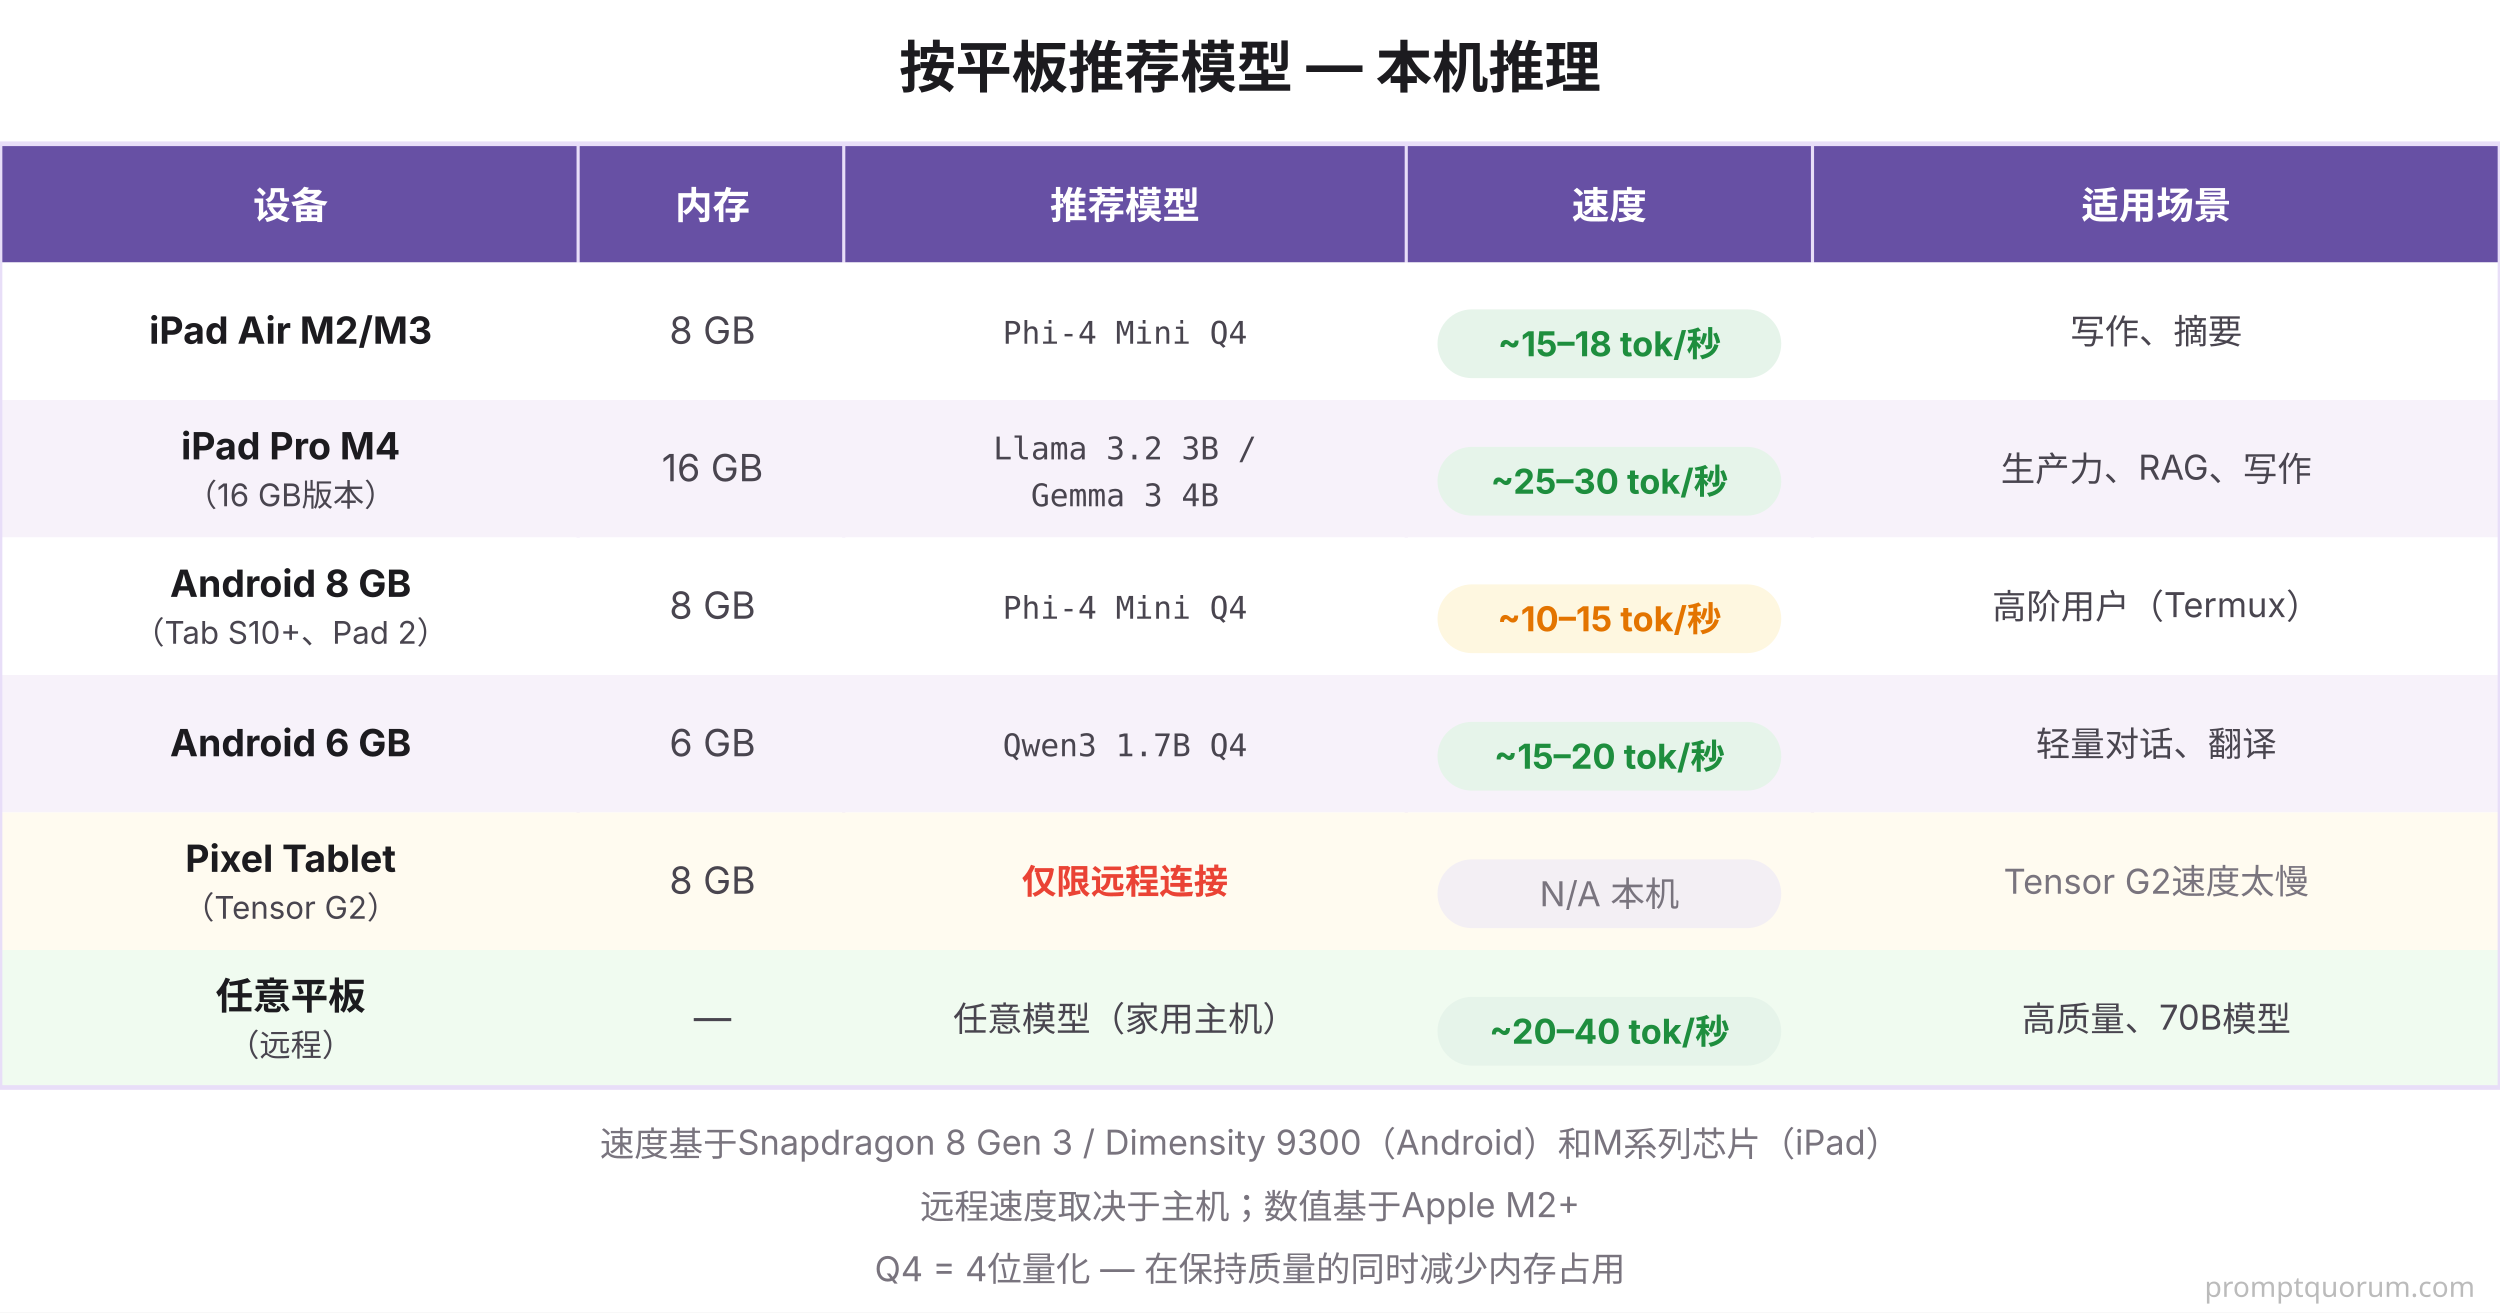
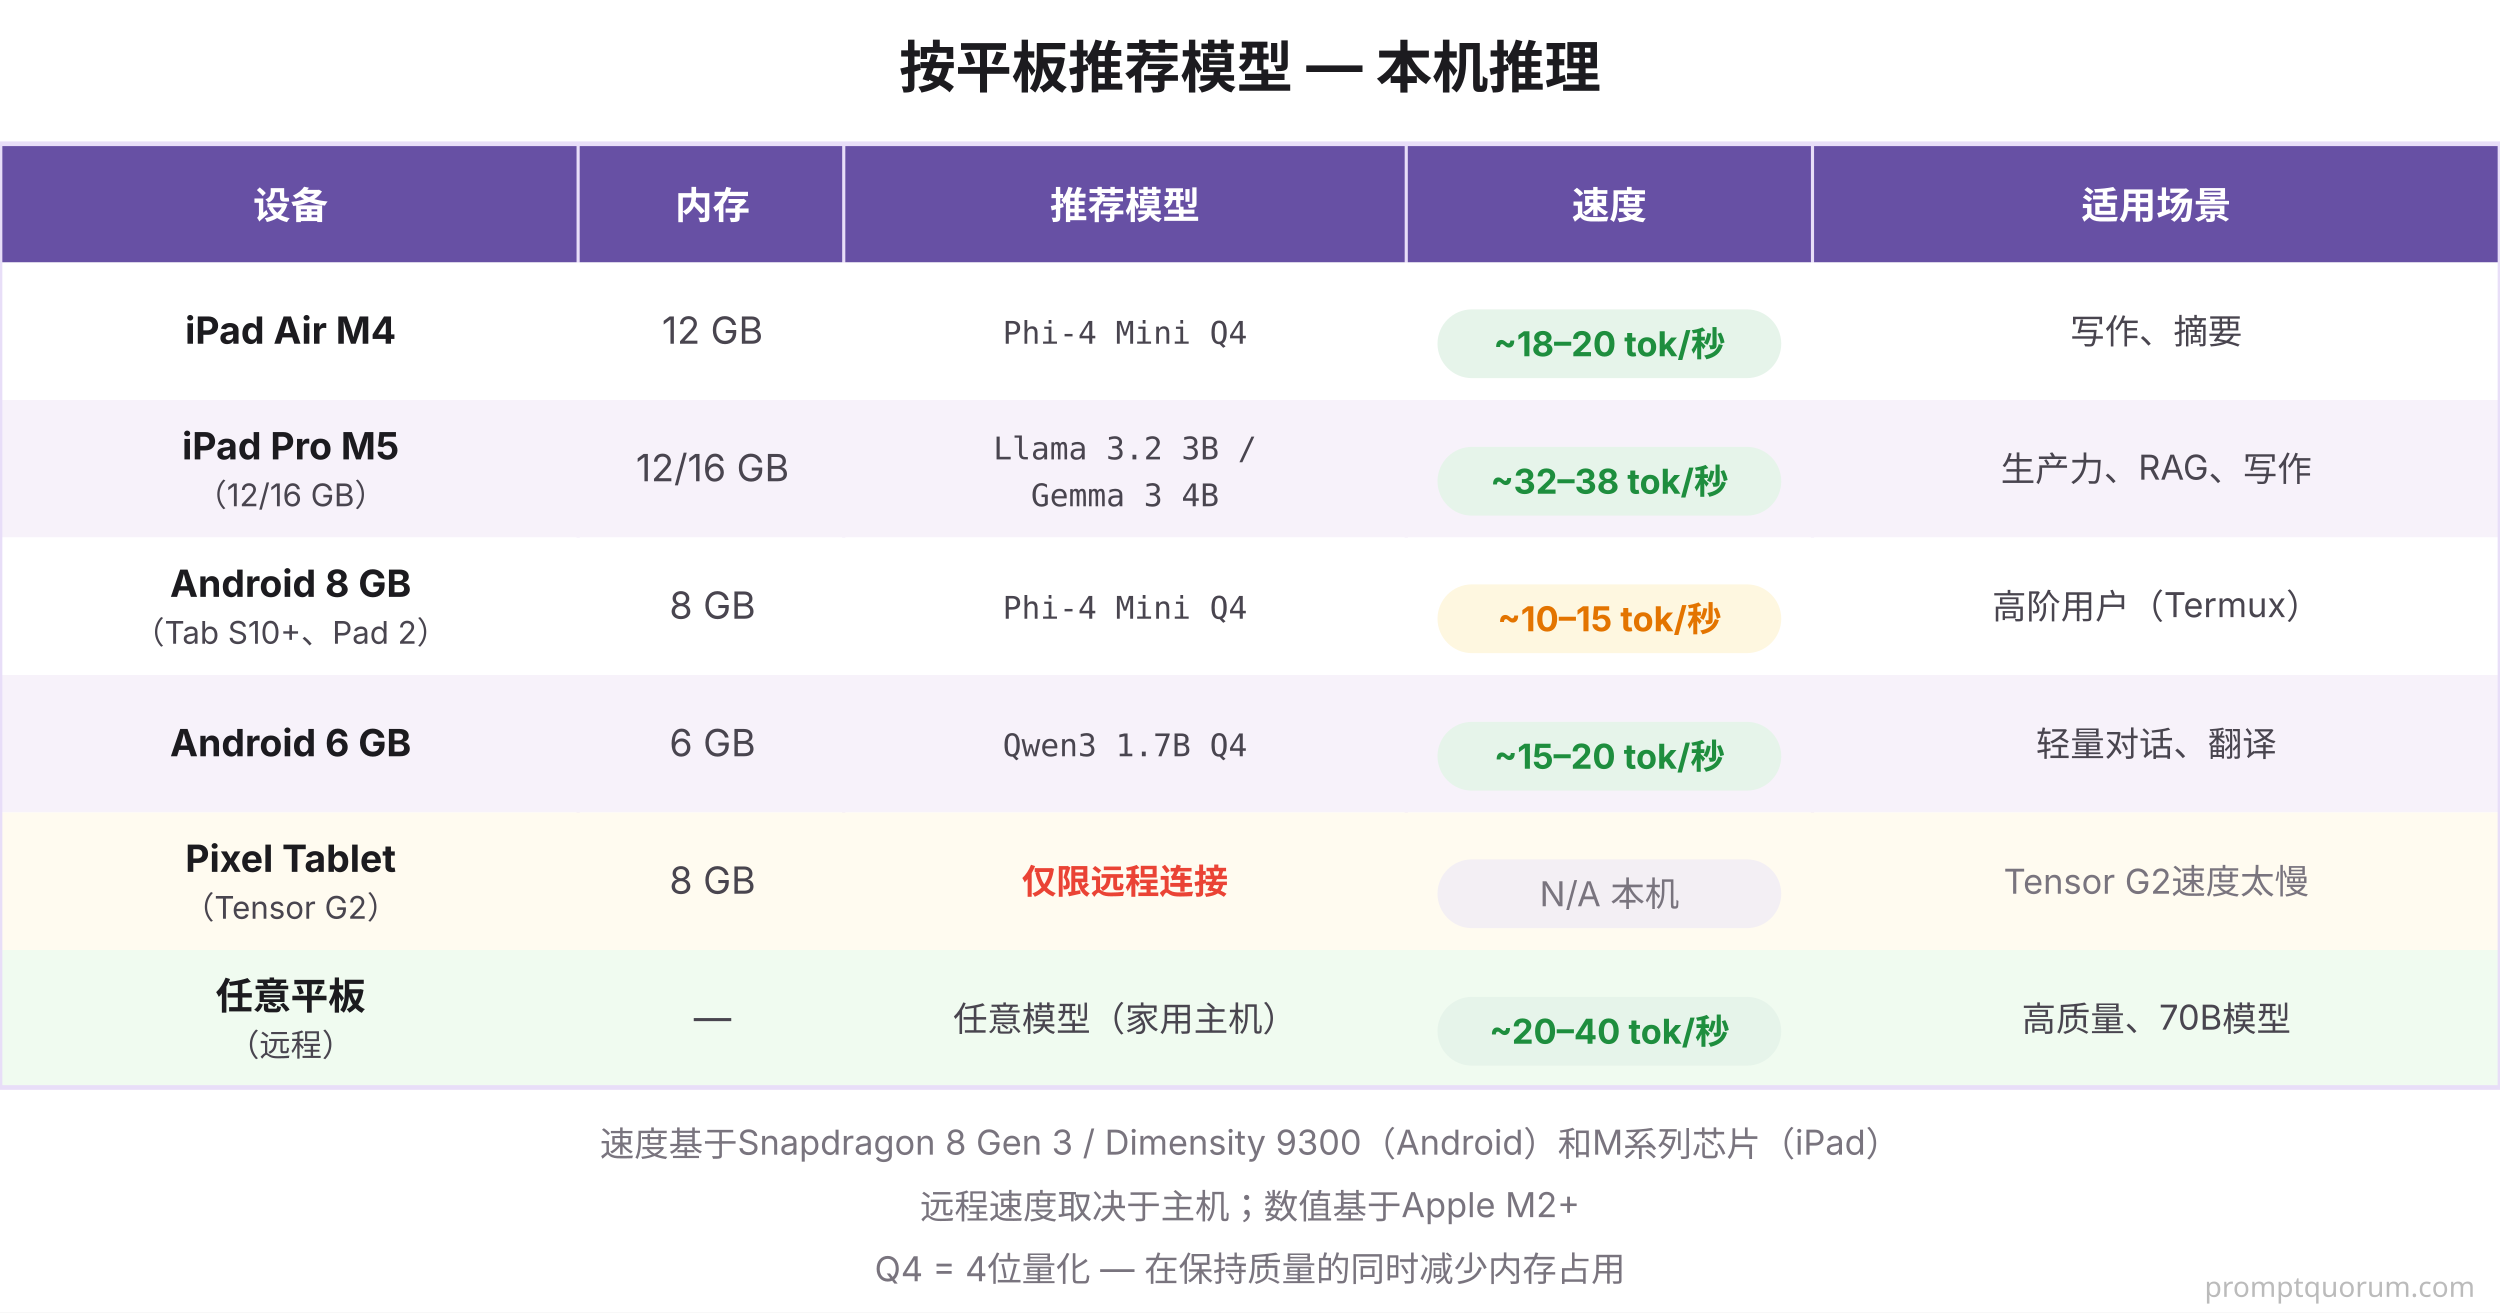
<svg xmlns="http://www.w3.org/2000/svg" viewBox="0 0 800 420" font-family="system-ui, -apple-system, sans-serif">
  <rect width="800" height="420" fill="#FFFFFF" />
  <text x="400" y="28" font-size="18" font-weight="700" fill="#1C1B1F" text-anchor="middle">按平板推荐模型 — 本机推理</text>
  <rect x="0" y="46" width="800" height="38" fill="#6750A4" />
  <text x="93" y="70" font-size="12" font-weight="700" fill="#FFFFFF" text-anchor="middle">设备</text>
  <text x="228" y="70" font-size="12" font-weight="700" fill="#FFFFFF" text-anchor="middle">内存</text>
  <text x="360" y="70" font-size="12" font-weight="700" fill="#FFFFFF" text-anchor="middle">推荐模型</text>
  <text x="515" y="70" font-size="12" font-weight="700" fill="#FFFFFF" text-anchor="middle">速度</text>
  <text x="690" y="70" font-size="12" font-weight="700" fill="#FFFFFF" text-anchor="middle">适用场景</text>
  <line x1="185" y1="46" x2="185" y2="348" stroke="#E8DEF8" stroke-width="1" />
  <line x1="270" y1="46" x2="270" y2="348" stroke="#E8DEF8" stroke-width="1" />
  <line x1="450" y1="46" x2="450" y2="348" stroke="#E8DEF8" stroke-width="1" />
  <line x1="580" y1="46" x2="580" y2="348" stroke="#E8DEF8" stroke-width="1" />
  <rect x="0" y="84" width="800" height="44" fill="#FFFFFF" />
-   <text x="93" y="110" font-size="12" font-weight="700" fill="#1C1B1F" text-anchor="middle">iPad Air M2/M3</text>
-   <text x="228" y="110" font-size="12" fill="#49454F" text-anchor="middle">8 GB</text>
+   <text x="93" y="110" font-size="12" font-weight="700" fill="#1C1B1F" text-anchor="middle">iPad Air M4</text>
+   <text x="228" y="110" font-size="12" fill="#49454F" text-anchor="middle">12 GB</text>
  <text x="360" y="110" font-family="'SF Mono', Monaco, monospace" font-size="10" fill="#49454F" text-anchor="middle">Phi-4 Mini Q4</text>
  <rect x="460" y="99" width="110" height="22" rx="11" fill="#E6F4EA" />
-   <text x="515" y="114" font-size="11" font-weight="700" fill="#1E8E3E" text-anchor="middle">~15–18 tok/秒</text>
+   <text x="515" y="114" font-size="11" font-weight="700" fill="#1E8E3E" text-anchor="middle">~18–20 tok/秒</text>
  <text x="690" y="110" font-size="11" fill="#49454F" text-anchor="middle">写作、摘要</text>
  <rect x="0" y="128" width="800" height="44" fill="#F7F2FA" />
-   <text x="93" y="147" font-size="12" font-weight="700" fill="#1C1B1F" text-anchor="middle">iPad Pro M4</text>
-   <text x="93" y="162" font-size="10" fill="#49454F" text-anchor="middle">（16 GB版本）</text>
-   <text x="228" y="154" font-size="12" fill="#49454F" text-anchor="middle">16 GB</text>
+   <text x="93" y="147" font-size="12" font-weight="700" fill="#1C1B1F" text-anchor="middle">iPad Pro M5</text>
+   <text x="93" y="162" font-size="10" fill="#49454F" text-anchor="middle">（12/16 GB）</text>
+   <text x="228" y="154" font-size="12" fill="#49454F" text-anchor="middle">12/16 GB</text>
  <text x="360" y="147" font-family="'SF Mono', Monaco, monospace" font-size="10" fill="#49454F" text-anchor="middle">Llama 3.2 3B /</text>
  <text x="360" y="162" font-family="'SF Mono', Monaco, monospace" font-size="10" fill="#49454F" text-anchor="middle">Gemma 3 4B</text>
  <rect x="460" y="143" width="110" height="22" rx="11" fill="#E6F4EA" />
-   <text x="515" y="158" font-size="11" font-weight="700" fill="#1E8E3E" text-anchor="middle">~25–30 tok/秒</text>
+   <text x="515" y="158" font-size="11" font-weight="700" fill="#1E8E3E" text-anchor="middle">~32–38 tok/秒</text>
  <text x="690" y="154" font-size="11" fill="#49454F" text-anchor="middle">生产力、RAG、写作</text>
  <rect x="0" y="172" width="800" height="44" fill="#FFFFFF" />
  <text x="93" y="191" font-size="12" font-weight="700" fill="#1C1B1F" text-anchor="middle">Android 8 GB</text>
  <text x="93" y="206" font-size="10" fill="#49454F" text-anchor="middle">（Tab S10+、Pad 2）</text>
  <text x="228" y="198" font-size="12" fill="#49454F" text-anchor="middle">8 GB</text>
  <text x="360" y="198" font-family="'SF Mono', Monaco, monospace" font-size="10" fill="#49454F" text-anchor="middle">Phi-4 Mini Q4</text>
  <rect x="460" y="187" width="110" height="22" rx="11" fill="#FEF7E0" />
  <text x="515" y="202" font-size="11" font-weight="700" fill="#E37400" text-anchor="middle">~10–15 tok/秒</text>
  <text x="690" y="198" font-size="11" fill="#49454F" text-anchor="middle">高阶用户（Termux）</text>
  <rect x="0" y="216" width="800" height="44" fill="#F7F2FA" />
  <text x="93" y="242" font-size="12" font-weight="700" fill="#1C1B1F" text-anchor="middle">Android 6 GB</text>
  <text x="228" y="242" font-size="12" fill="#49454F" text-anchor="middle">6 GB</text>
  <text x="360" y="242" font-family="'SF Mono', Monaco, monospace" font-size="10" fill="#49454F" text-anchor="middle">Qwen3 1.7B Q4</text>
  <rect x="460" y="231" width="110" height="22" rx="11" fill="#E6F4EA" />
  <text x="515" y="246" font-size="11" font-weight="700" fill="#1E8E3E" text-anchor="middle">~15–20 tok/秒</text>
  <text x="690" y="242" font-size="11" fill="#49454F" text-anchor="middle">轻量对话、翻译</text>
  <rect x="0" y="260" width="800" height="44" fill="#FFFBF0" />
  <text x="93" y="279" font-size="12" font-weight="700" fill="#1C1B1F" text-anchor="middle">Pixel Tablet</text>
  <text x="93" y="294" font-size="10" fill="#49454F" text-anchor="middle">（Tensor G2）</text>
  <text x="228" y="286" font-size="12" fill="#49454F" text-anchor="middle">8 GB</text>
  <text x="360" y="286" font-size="11" font-weight="700" fill="#EA4335" text-anchor="middle">仅限远程连接</text>
  <rect x="460" y="275" width="110" height="22" rx="11" fill="#F3EFF4" />
  <text x="515" y="290" font-size="11" fill="#79747E" text-anchor="middle">N/A 本机</text>
  <text x="690" y="286" font-size="11" fill="#79747E" text-anchor="middle">Tensor G2速度太慢</text>
  <rect x="0" y="304" width="800" height="44" fill="#F0FBF0" />
  <text x="93" y="323" font-size="12" font-weight="700" fill="#1C1B1F" text-anchor="middle">任意平板</text>
  <text x="93" y="338" font-size="10" fill="#49454F" text-anchor="middle">（远程）</text>
  <text x="228" y="330" font-size="12" fill="#49454F" text-anchor="middle">—</text>
  <text x="360" y="330" font-size="11" fill="#49454F" text-anchor="middle">任意模型（家用主机）</text>
  <rect x="460" y="319" width="110" height="22" rx="11" fill="#E6F4EA" />
  <text x="515" y="334" font-size="11" font-weight="700" fill="#1E8E3E" text-anchor="middle">~20–40 tok/秒</text>
  <text x="690" y="330" font-size="11" fill="#49454F" text-anchor="middle">高质量、70B模型</text>
  <rect x="0" y="46" width="800" height="302" fill="none" stroke="#E8DEF8" stroke-width="1.5" />
  <text x="400" y="370" font-size="11" fill="#79747E" text-anchor="middle">速度基于Snapdragon 8 Gen 3 / Dimensity 9300（Android）和M系列芯片（iPad）</text>
  <text x="400" y="390" font-size="11" fill="#79747E" text-anchor="middle">远程速度取决于主机；数值基于Apple M2+</text>
  <text x="400" y="410" font-size="11" fill="#79747E" text-anchor="middle">Q4 = 4位量化 — 在保持质量的同时减少内存占用</text>
  <text x="792" y="415" font-family="system-ui,sans-serif" font-size="9" fill="#BBBBBB" text-anchor="end">promptquorum.com</text>
</svg>
